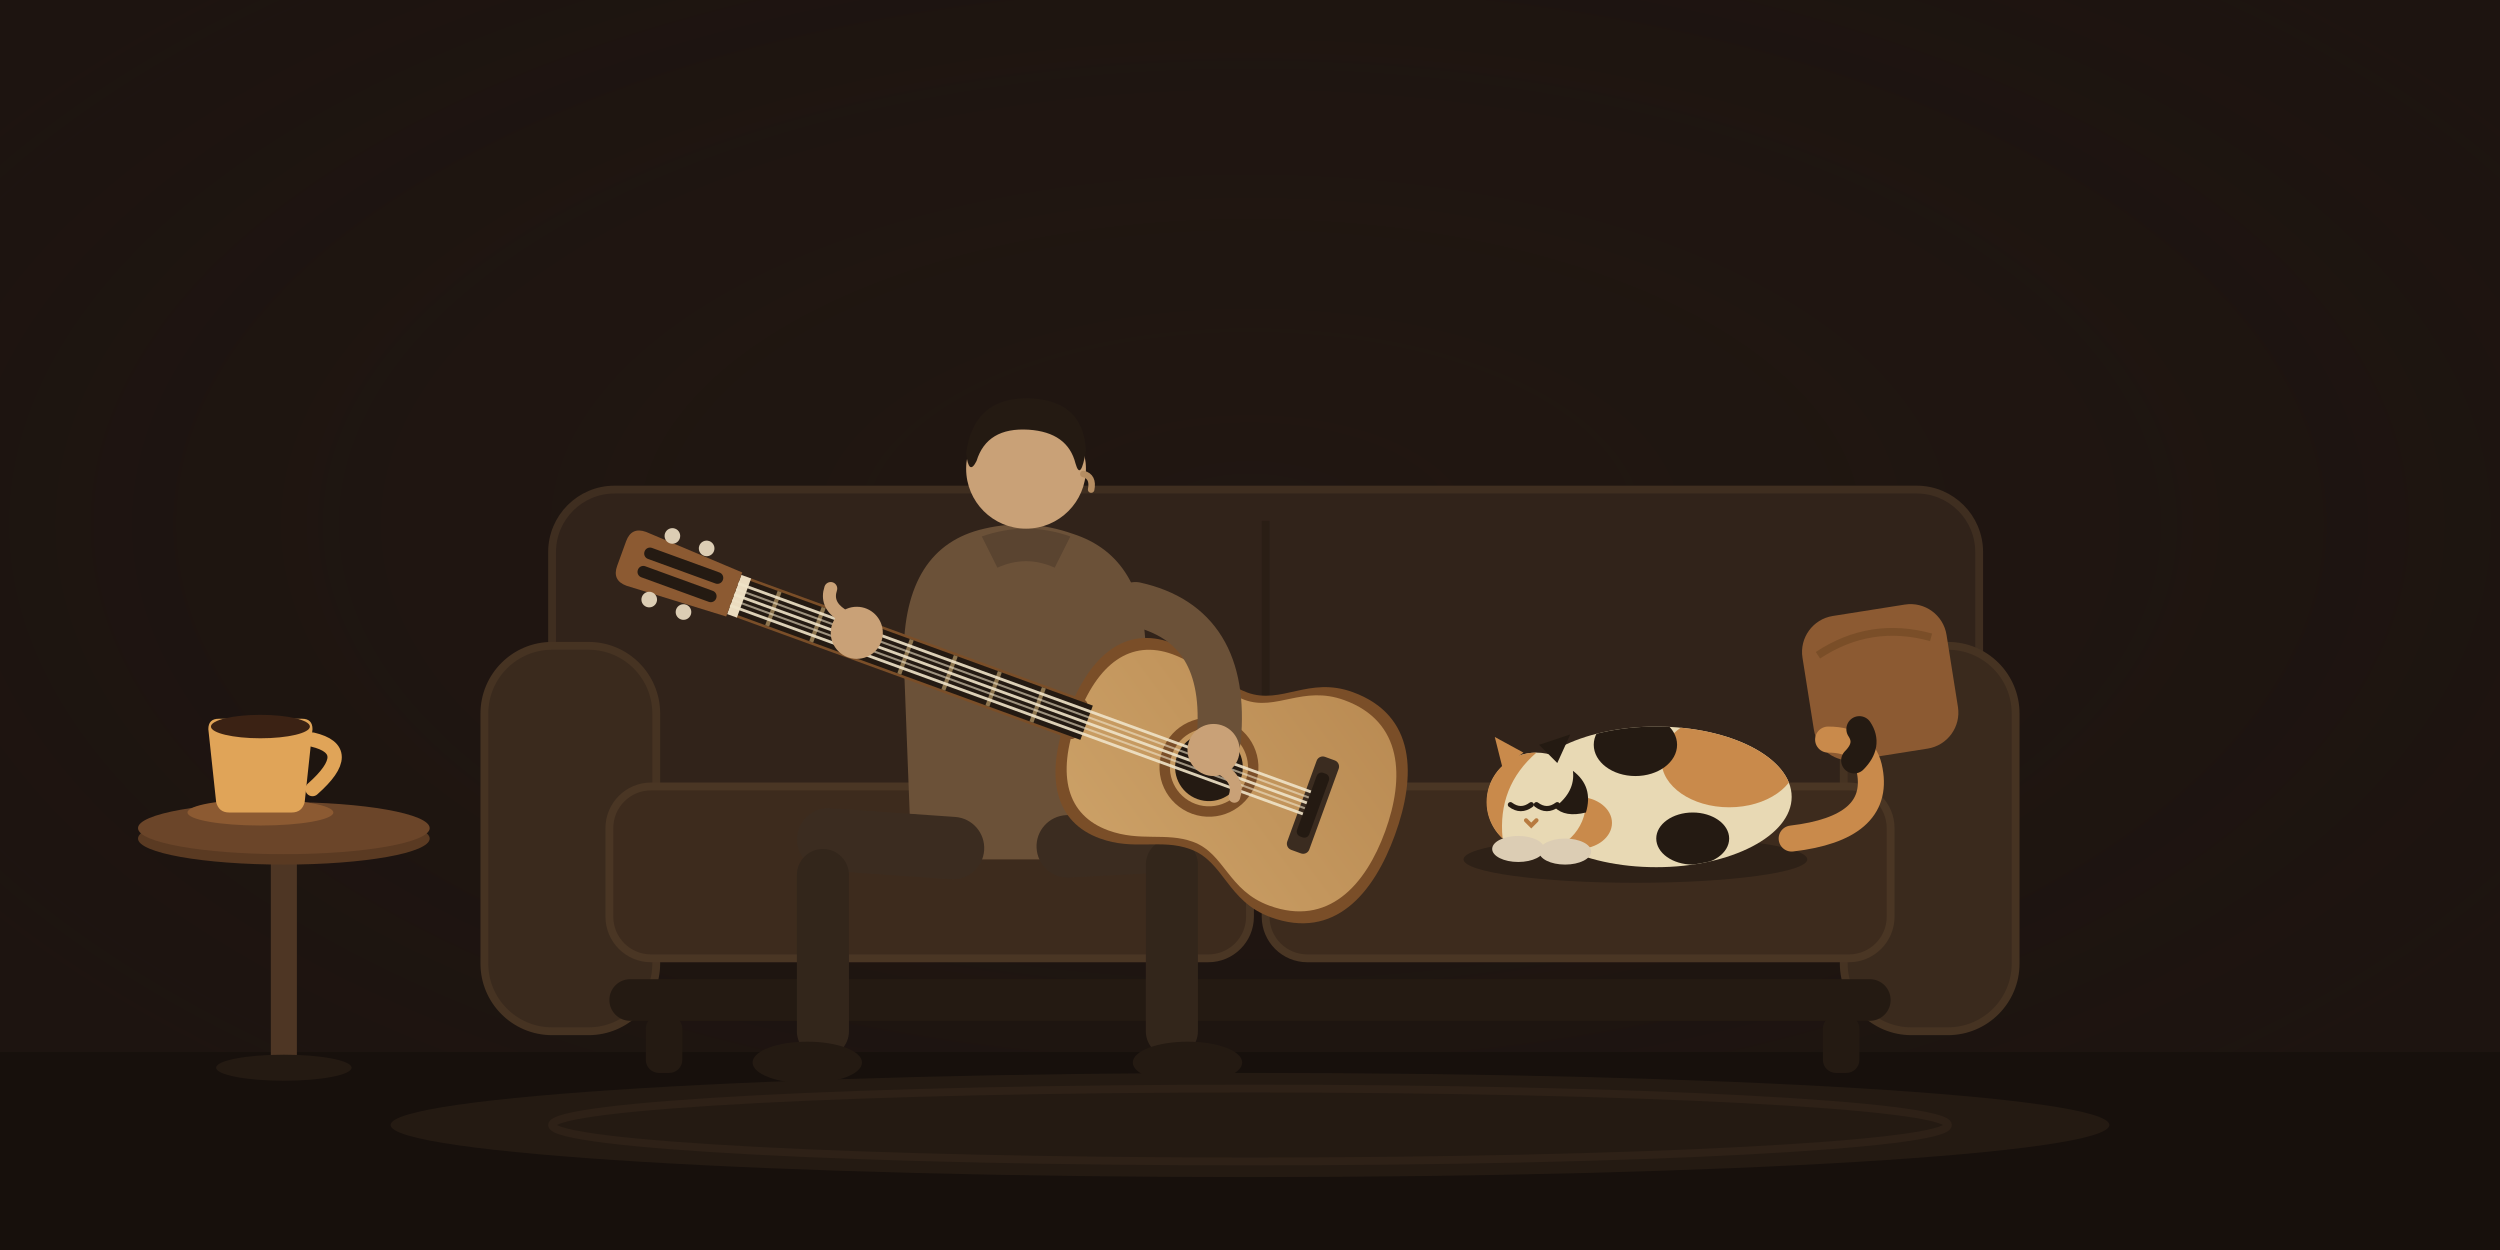
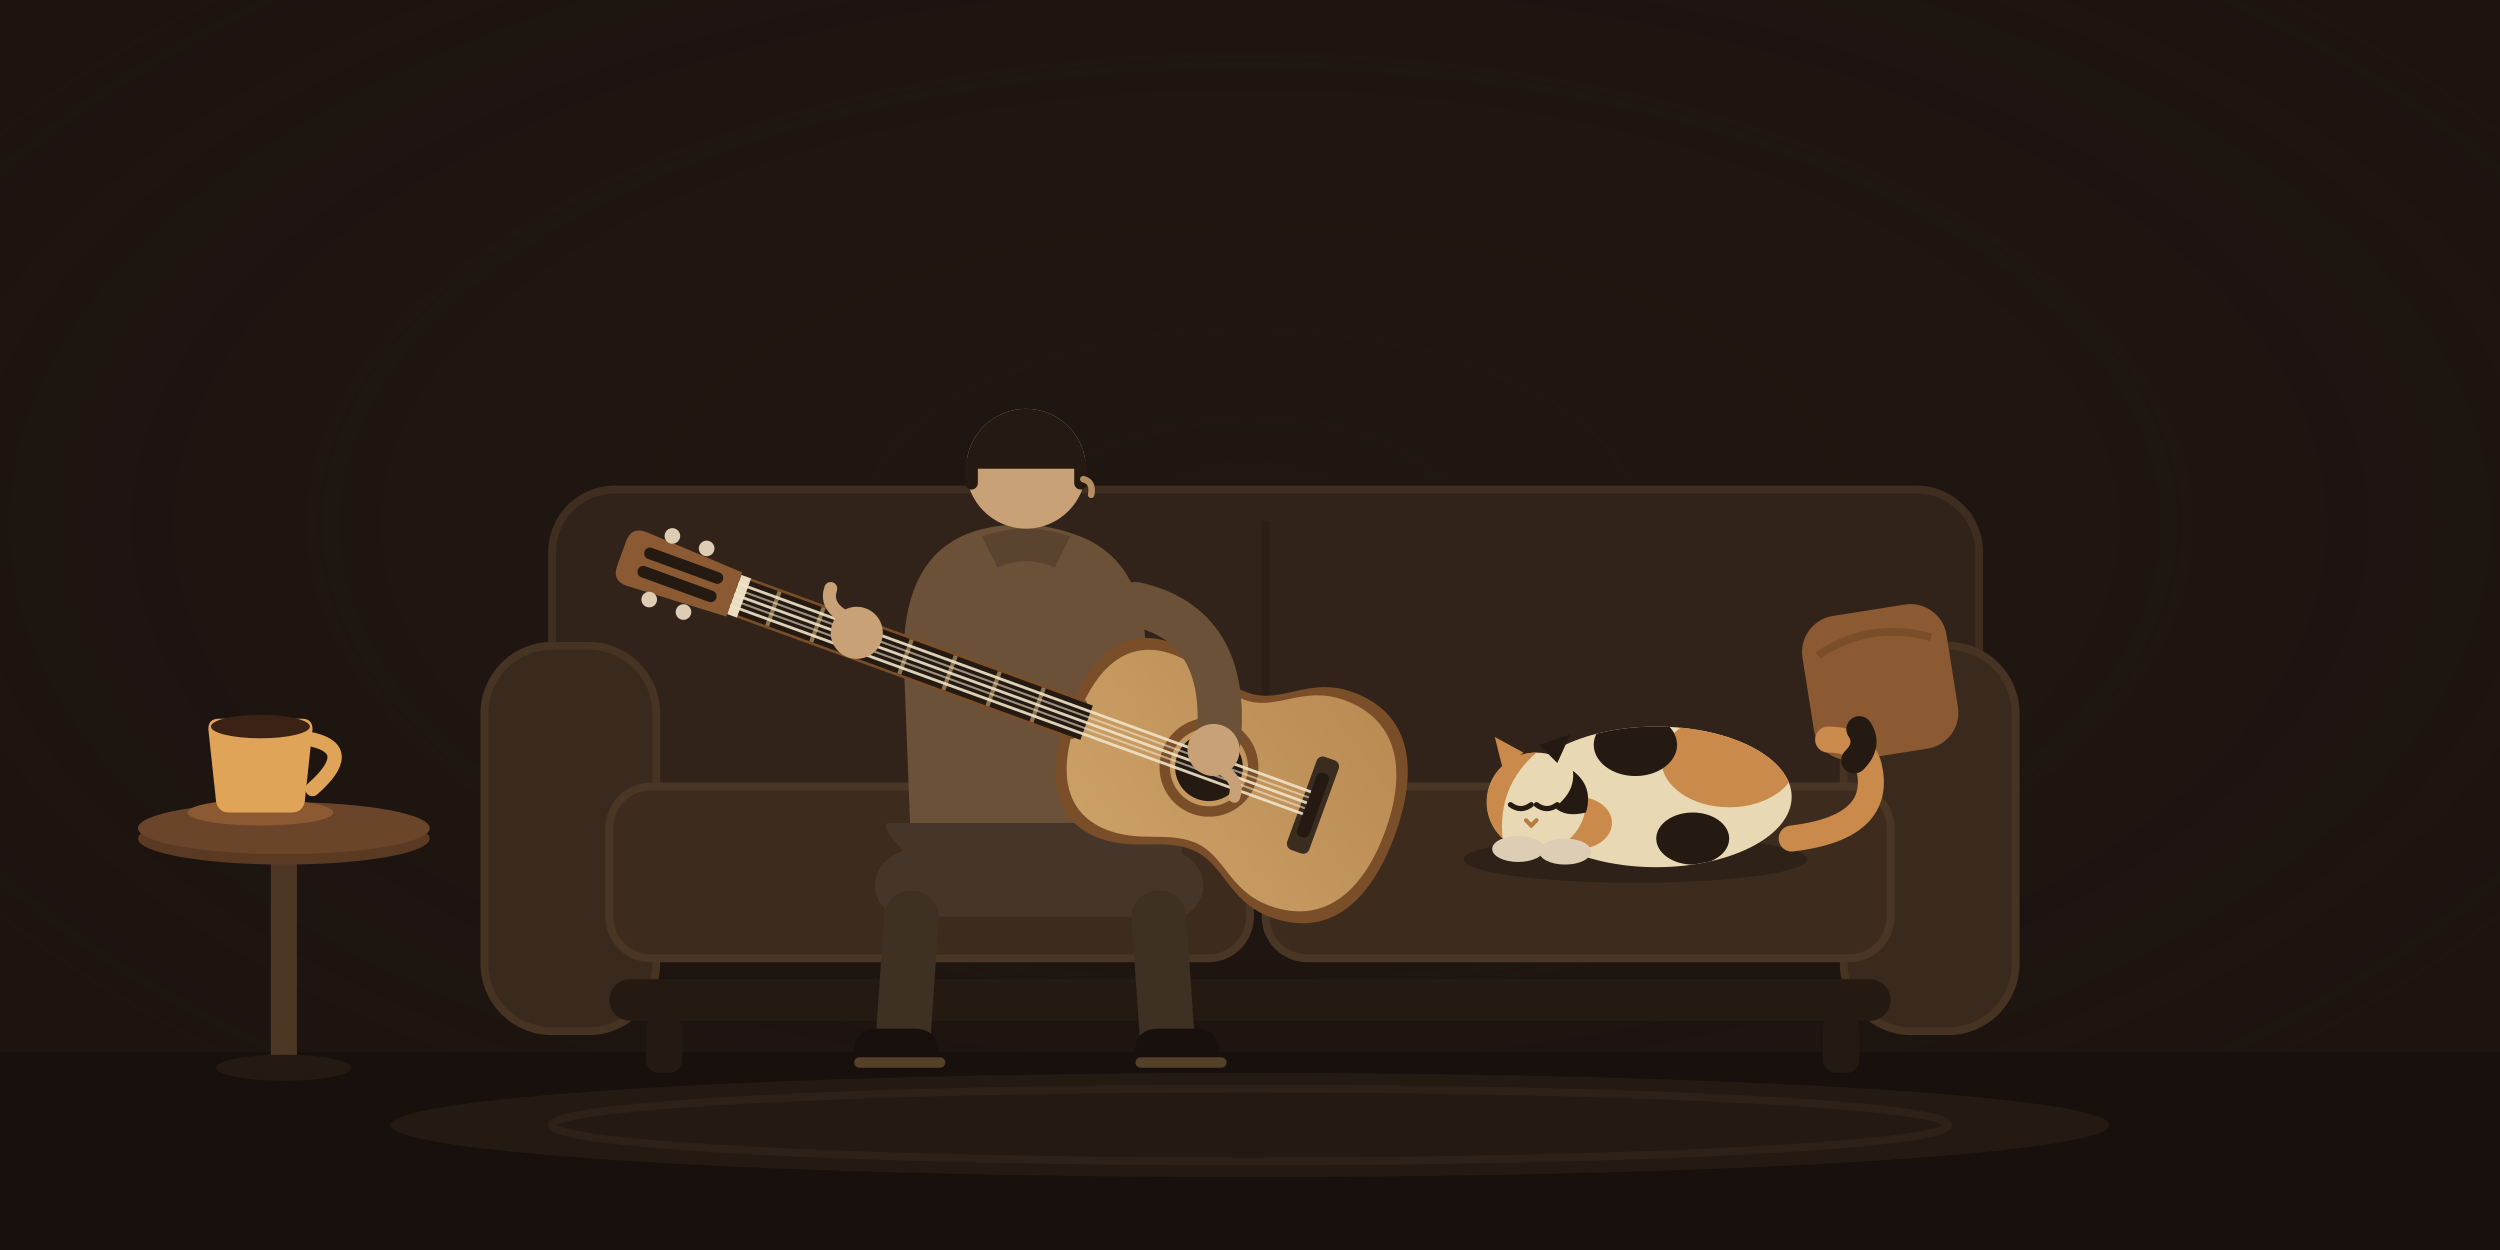
<svg xmlns="http://www.w3.org/2000/svg" viewBox="0 0 960 480" width="960" height="480" role="img" aria-label="Someone on a couch playing a classical guitar, a warm coffee on the side table, a calico cat napping on the other cushion">
  <style>
    .steam { stroke: #A6907B; stroke-width: 3; stroke-linecap: round; fill: none; opacity: 0; animation: steam 3.2s ease-in-out infinite; }
    .steam.s2 { animation-delay: 1.1s; }
    .steam.s3 { animation-delay: 2.2s; }
    @keyframes steam {
      0%   { opacity: 0; transform: translateY(6px); }
      25%  { opacity: 0.55; }
      70%  { opacity: 0.15; }
      100% { opacity: 0; transform: translateY(-26px); }
    }

    .strum { transform-box: fill-box; transform-origin: 80% 8%; animation: strum 0.62s ease-in-out infinite alternate; }
    @keyframes strum {
      from { transform: rotate(-4deg); }
      to   { transform: rotate(5deg); }
    }

    .nod { transform-box: fill-box; transform-origin: 50% 92%; animation: nod 2.48s ease-in-out infinite; }
    @keyframes nod {
      0%, 100% { transform: rotate(-1.4deg); }
      50%      { transform: rotate(1.6deg); }
    }

    .toe { transform-box: fill-box; transform-origin: 15% 85%; animation: toe 1.24s ease-in-out infinite alternate; }
    @keyframes toe {
      from { transform: rotate(0deg); }
      to   { transform: rotate(-8deg); }
    }

    .breathe { transform-box: fill-box; transform-origin: 50% 100%; animation: breathe 3.8s ease-in-out infinite; }
    @keyframes breathe {
      0%, 100% { transform: scale(1, 1); }
      45%      { transform: scale(1.015, 1.05); }
    }

    .tail { transform-box: fill-box; transform-origin: 8% 30%; animation: tail 6.5s ease-in-out infinite; }
    @keyframes tail {
      0%, 78%, 100% { transform: rotate(0deg); }
      84%           { transform: rotate(9deg); }
      90%           { transform: rotate(-4deg); }
    }

    .note { fill: #E0A458; opacity: 0; animation: drift 4.2s ease-out infinite; }
    .note.n2 { animation-delay: 1.4s; }
    .note.n3 { animation-delay: 2.8s; }
    @keyframes drift {
      0%   { opacity: 0; transform: translate(0, 0) rotate(0deg); }
      12%  { opacity: 0.85; }
      70%  { opacity: 0.25; }
      100% { opacity: 0; transform: translate(30px, -84px) rotate(12deg); }
    }

    @media (prefers-reduced-motion: reduce) {
      .steam, .strum, .nod, .toe, .breathe, .tail, .note { animation: none; }
      .steam { opacity: 0.35; }
      .note { opacity: 0.5; }
    }
  </style>
  <defs>
    <radialGradient id="glow" cx="0.5" cy="0.42" r="0.62">
      <stop offset="0" stop-color="#2E211735" />
      <stop offset="0.55" stop-color="#2A1E1622" />
      <stop offset="1" stop-color="#1D141000" />
    </radialGradient>
    <linearGradient id="top-wood" x1="0" y1="0" x2="1" y2="1">
      <stop offset="0" stop-color="#CDA268" />
      <stop offset="1" stop-color="#B98A52" />
    </linearGradient>
  </defs>
  <rect width="960" height="480" fill="#1D1410" />
  <rect width="960" height="480" fill="url(#glow)" />
  <rect y="404" width="960" height="76" fill="#17100C" />
  <ellipse cx="480" cy="432" rx="330" ry="20" fill="#241A12" />
  <ellipse cx="480" cy="432" rx="268" ry="14" fill="none" stroke="#2E2117" stroke-width="3" />
  <g>
    <rect x="104" y="326" width="10" height="84" rx="3" fill="#4E3624" />
    <ellipse cx="109" cy="410" rx="26" ry="5" fill="#241A12" />
    <ellipse cx="109" cy="322" rx="56" ry="10" fill="#5A3A22" />
    <ellipse cx="109" cy="318" rx="56" ry="10" fill="#6B4529" />
    <ellipse cx="100" cy="312" rx="28" ry="5" fill="#8C5A32" />
    <path d="M80 280 q0 -4 4 -4 h32 q4 0 4 4 l-3 28 q-1 4 -5 4 h-24 q-4 0 -5 -4 Z" fill="#E0A458" />
    <ellipse cx="100" cy="279" rx="19" ry="4.5" fill="#3B2214" />
    <path d="M120 284 q17 4 0 19" stroke="#E0A458" stroke-width="5.5" fill="none" stroke-linecap="round" />
    <path class="steam" d="M90 266 q-5 -9 1 -17 q5 -7 0 -14" />
    <path class="steam s2" d="M101 264 q6 -9 0 -17 q-5 -8 1 -15" />
    <path class="steam s3" d="M111 266 q-4 -8 1 -15 q5 -8 0 -15" />
  </g>
  <g>
    <rect x="212" y="188" width="548" height="150" rx="24" fill="#31231A" stroke="#3F2E20" stroke-width="3" />
    <path d="M486 200 v128" stroke="#241A12" stroke-width="3" opacity="0.6" />
    <rect x="186" y="248" width="66" height="148" rx="26" fill="#3A2A1D" stroke="#463322" stroke-width="3" />
    <rect x="708" y="248" width="66" height="148" rx="26" fill="#3A2A1D" stroke="#463322" stroke-width="3" />
    <rect x="234" y="302" width="246" height="66" rx="16" fill="#3D2B1D" stroke="#4A3624" stroke-width="3" />
    <rect x="486" y="302" width="240" height="66" rx="16" fill="#3D2B1D" stroke="#4A3624" stroke-width="3" />
    <rect x="234" y="376" width="492" height="16" rx="8" fill="#241A12" />
    <rect x="248" y="390" width="14" height="22" rx="5" fill="#241A12" />
    <rect x="700" y="390" width="14" height="22" rx="5" fill="#241A12" />
    <rect x="694" y="234" width="56" height="56" rx="14" fill="#8C5A32" transform="rotate(-9 722 262)" />
    <path d="M700 248 q22 -10 44 0" stroke="#7A4E28" stroke-width="3" fill="none" transform="rotate(-9 722 262)" />
  </g>
  <g>
    <path d="M350 330 L 347 252 Q 347 210 378 203 Q 395 199 412 205 Q 440 214 440 252 L 438 330 Z" fill="#6B5138" />
    <path d="M377 206 q17 -6 34 0 l-6 12 q-11 -5 -22 0 Z" fill="#5A4430" />
    <g class="nod">
      <circle cx="394" cy="180" r="23" fill="#C9A177" />
-       <path d="M371 174 q3 -22 25 -21 q20 1 21 20 q-2 12 -4 5 q-3 -12 -18 -13 q-16 -1 -20 12 q-3 6 -4 -3 Z" fill="#241A12" />
-       <path d="M416 182 q4 1 3 6" stroke="#B58D62" stroke-width="2.5" fill="none" stroke-linecap="round" />
+       <path d="M371 180 a23 23 0 0 1 46 0 Z" fill="#241A12" />
+       <rect x="370.5" y="176" width="5" height="12" rx="2.5" fill="#241A12" />
+       <rect x="412.5" y="176" width="5" height="12" rx="2.5" fill="#241A12" />
+       <path d="M416 184 q4 1 3 6" stroke="#B58D62" stroke-width="2.5" fill="none" stroke-linecap="round" />
    </g>
-     <rect x="306" y="312" width="72" height="24" rx="12" fill="#3B2C20" transform="rotate(4 342 324)" />
-     <rect x="398" y="312" width="62" height="24" rx="12" fill="#3B2C20" transform="rotate(-3 429 324)" />
-     <rect x="306" y="326" width="20" height="80" rx="10" fill="#33261B" />
-     <rect x="440" y="322" width="20" height="84" rx="10" fill="#33261B" />
-     <ellipse cx="310" cy="408" rx="21" ry="8" fill="#241A12" />
+     <path d="M350 330 q-14 -14 -8 -14 h104 q8 0 8 13 v10 q0 13 -13 13 h-78 q-13 0 -13 -13 Z" fill="#46362A" />
+     <ellipse cx="352" cy="340" rx="16" ry="14" fill="#46362A" />
+     <ellipse cx="446" cy="340" rx="16" ry="14" fill="#46362A" />
+     <rect x="338" y="342" width="21" height="64" rx="10" fill="#3E3023" transform="rotate(4 348 374)" />
+     <rect x="436" y="342" width="21" height="64" rx="10" fill="#3E3023" transform="rotate(-4 446 374)" />
+     <path d="M328 402 q1 -7 9 -7 h14 q8 0 9 7 l1 5 h-34 Z" fill="#17100C" />
+     <rect x="328" y="406" width="35" height="4" rx="2" fill="#55402A" />
    <g class="toe">
-       <ellipse cx="456" cy="408" rx="21" ry="8" fill="#241A12" />
+       <path d="M436 402 q1 -7 9 -7 h14 q8 0 9 7 l1 5 h-34 Z" fill="#17100C" />
+       <rect x="436" y="406" width="35" height="4" rx="2" fill="#55402A" />
    </g>
  </g>
  <g>
    <g transform="translate(468 296) rotate(-70)">
      <path d="M0 -62 C 26 -62 40 -52 40 -34 C 40 -20 32 -12 32 0 C 32 14 46 20 46 38 C 46 64 24 72 0 72 C -24 72 -46 64 -46 38 C -46 20 -32 14 -32 0 C -32 -12 -40 -20 -40 -34 C -40 -52 -26 -62 0 -62 Z" fill="#7A4E28" />
      <path d="M0 -58 C 23 -58 36 -49 36 -32 C 36 -19 29 -11 29 0 C 29 13 42 19 42 36 C 42 60 22 68 0 68 C -22 68 -42 60 -42 36 C -42 19 -29 13 -29 0 C -29 -11 -36 -19 -36 -32 C -36 -49 -23 -58 0 -58 Z" fill="url(#top-wood)" />
      <circle cx="0" cy="-4" r="17" fill="none" stroke="#7A4E28" stroke-width="4" />
      <circle cx="0" cy="-4" r="13" fill="#241A12" />
      <rect x="-19" y="34" width="38" height="9" rx="2.5" fill="#3B2C20" />
      <rect x="-13" y="36" width="26" height="5" rx="2" fill="#241A12" />
      <rect x="-8" y="-196" width="16" height="140" rx="2" fill="#7A4E28" />
      <rect x="-7" y="-196" width="14" height="142" fill="#241A12" />
      <path d="M-7 -74 h14 M-7 -92 h14 M-7 -110 h14 M-7 -128 h14 M-7 -146 h14 M-7 -164 h14 M-7 -182 h14" stroke="#8C744E" stroke-width="1.6" />
      <rect x="-8" y="-198" width="16" height="4" fill="#EBDCC0" />
      <path d="M-9 -198 L -11 -238 Q -11 -244 -5 -244 L 5 -244 Q 11 -244 11 -238 L 9 -198 Z" fill="#8C5A32" />
      <rect x="-6" y="-236" width="4.5" height="32" rx="2.2" fill="#241A12" />
      <rect x="1.5" y="-236" width="4.5" height="32" rx="2.2" fill="#241A12" />
      <circle cx="-13" cy="-228" r="3" fill="#DCCDB4" />
      <circle cx="-13" cy="-214" r="3" fill="#DCCDB4" />
      <circle cx="13" cy="-228" r="3" fill="#DCCDB4" />
      <circle cx="13" cy="-214" r="3" fill="#DCCDB4" />
      <path d="M-4.5 36 L -4.5 -198 M0 36 L 0 -198 M4.5 36 L 4.5 -198" stroke="#EFE3C8" stroke-width="1.1" opacity="0.9" />
      <path d="M-2.2 36 L -2.2 -198 M2.2 36 L 2.2 -198" stroke="#EFE3C8" stroke-width="0.8" opacity="0.6" />
    </g>
    <circle cx="329" cy="243" r="10" fill="#C9A177" />
    <path d="M323 236 q-6 -4 -4 -10" stroke="#C9A177" stroke-width="5" fill="none" stroke-linecap="round" />
    <g class="strum">
      <path d="M436 232 q36 8 32 52" stroke="#6B5138" stroke-width="17" fill="none" stroke-linecap="round" />
      <circle cx="466" cy="288" r="10" fill="#C9A177" />
      <path d="M470 296 q6 4 4 10" stroke="#C9A177" stroke-width="4.5" fill="none" stroke-linecap="round" />
    </g>
  </g>
  <g>
    <g class="note">
      <ellipse cx="502" cy="222" rx="6.5" ry="5" transform="rotate(-18 502 222)" />
      <rect x="506.5" y="196" width="2.6" height="26" rx="1.3" />
      <path d="M509 196 q10 3 8 13 q-2 -6 -8 -7 Z" />
    </g>
    <g class="note n2">
      <ellipse cx="528" cy="240" rx="6.5" ry="5" transform="rotate(-18 528 240)" />
      <rect x="532.5" y="214" width="2.6" height="26" rx="1.3" />
      <path d="M535 214 q10 3 8 13 q-2 -6 -8 -7 Z" />
    </g>
    <g class="note n3">
      <ellipse cx="490" cy="246" rx="6.5" ry="5" transform="rotate(-18 490 246)" />
      <rect x="494.5" y="220" width="2.6" height="26" rx="1.3" />
      <path d="M497 220 q10 3 8 13 q-2 -6 -8 -7 Z" />
    </g>
  </g>
  <g>
    <clipPath id="cat-body">
      <ellipse cx="636" cy="306" rx="52" ry="27" />
    </clipPath>
    <ellipse cx="628" cy="330" rx="66" ry="9" fill="#2E2117" />
    <g class="tail">
      <path d="M688 322 q34 -4 30 -26 q-2 -12 -16 -12" stroke="#C98A4B" stroke-width="10" fill="none" stroke-linecap="round" />
      <path d="M712 292 q6 -6 2 -12" stroke="#241A12" stroke-width="10" fill="none" stroke-linecap="round" />
    </g>
    <g class="breathe">
      <ellipse cx="636" cy="306" rx="52" ry="27" fill="#E8D9B4" />
      <g clip-path="url(#cat-body)">
        <ellipse cx="664" cy="292" rx="26" ry="18" fill="#C98A4B" />
        <ellipse cx="628" cy="286" rx="16" ry="12" fill="#241A12" />
        <ellipse cx="650" cy="322" rx="14" ry="10" fill="#241A12" />
        <ellipse cx="606" cy="316" rx="13" ry="10" fill="#C98A4B" />
      </g>
    </g>
    <circle cx="590" cy="308" r="19" fill="#E8D9B4" />
    <path d="M590 289 a19 19 0 0 0 -13 33 q-2 -20 13 -33 Z" fill="#C98A4B" />
    <path d="M577 295 l-3 -12 l11 6 Z" fill="#C98A4B" />
    <path d="M598 293 l5 -11 l-12 4 Z" fill="#241A12" />
    <path d="M604 296 q8 6 5 16 q-8 2 -12 -2 q8 -6 7 -14 Z" fill="#241A12" />
    <path d="M580 309 q4 3 8 0 M590 309 q4 3 8 0" stroke="#241A12" stroke-width="2" fill="none" stroke-linecap="round" />
    <path d="M586 315 l2 2 l2 -2" stroke="#B77A3F" stroke-width="1.6" fill="none" stroke-linecap="round" />
    <ellipse cx="583" cy="326" rx="10" ry="5" fill="#DCCDB4" />
    <ellipse cx="601" cy="327" rx="10" ry="5" fill="#DCCDB4" />
  </g>
</svg>
